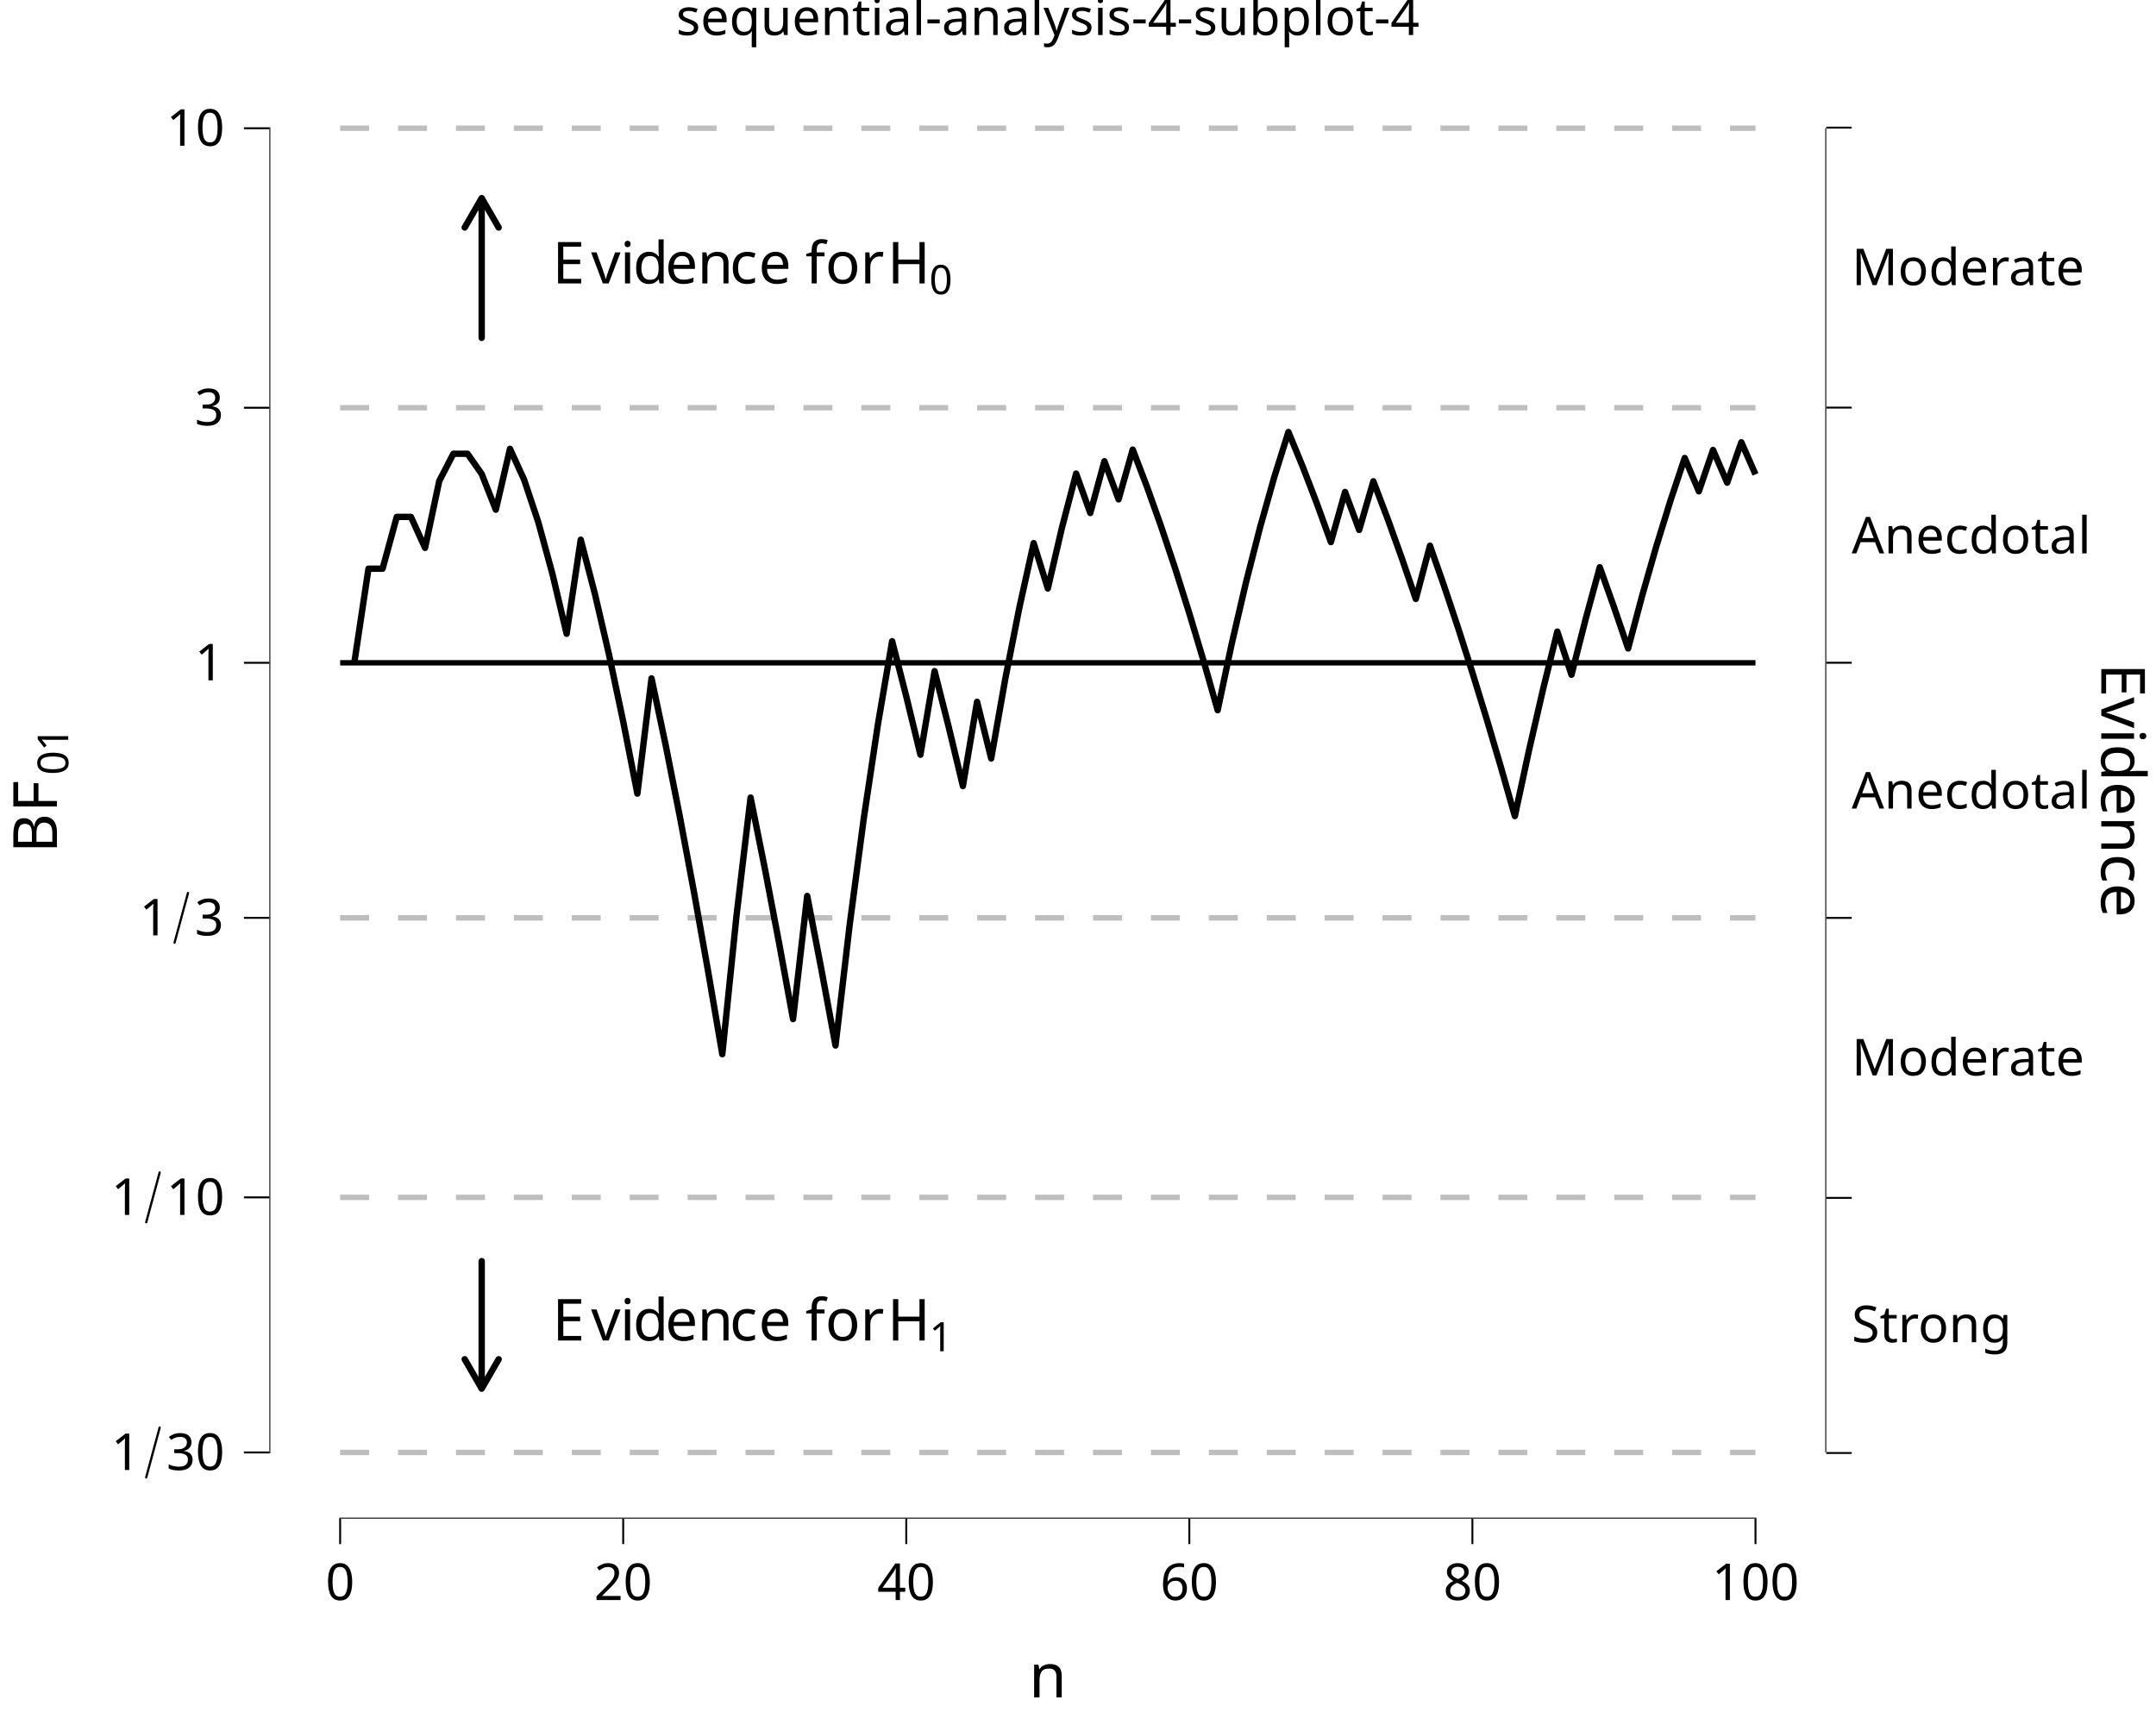
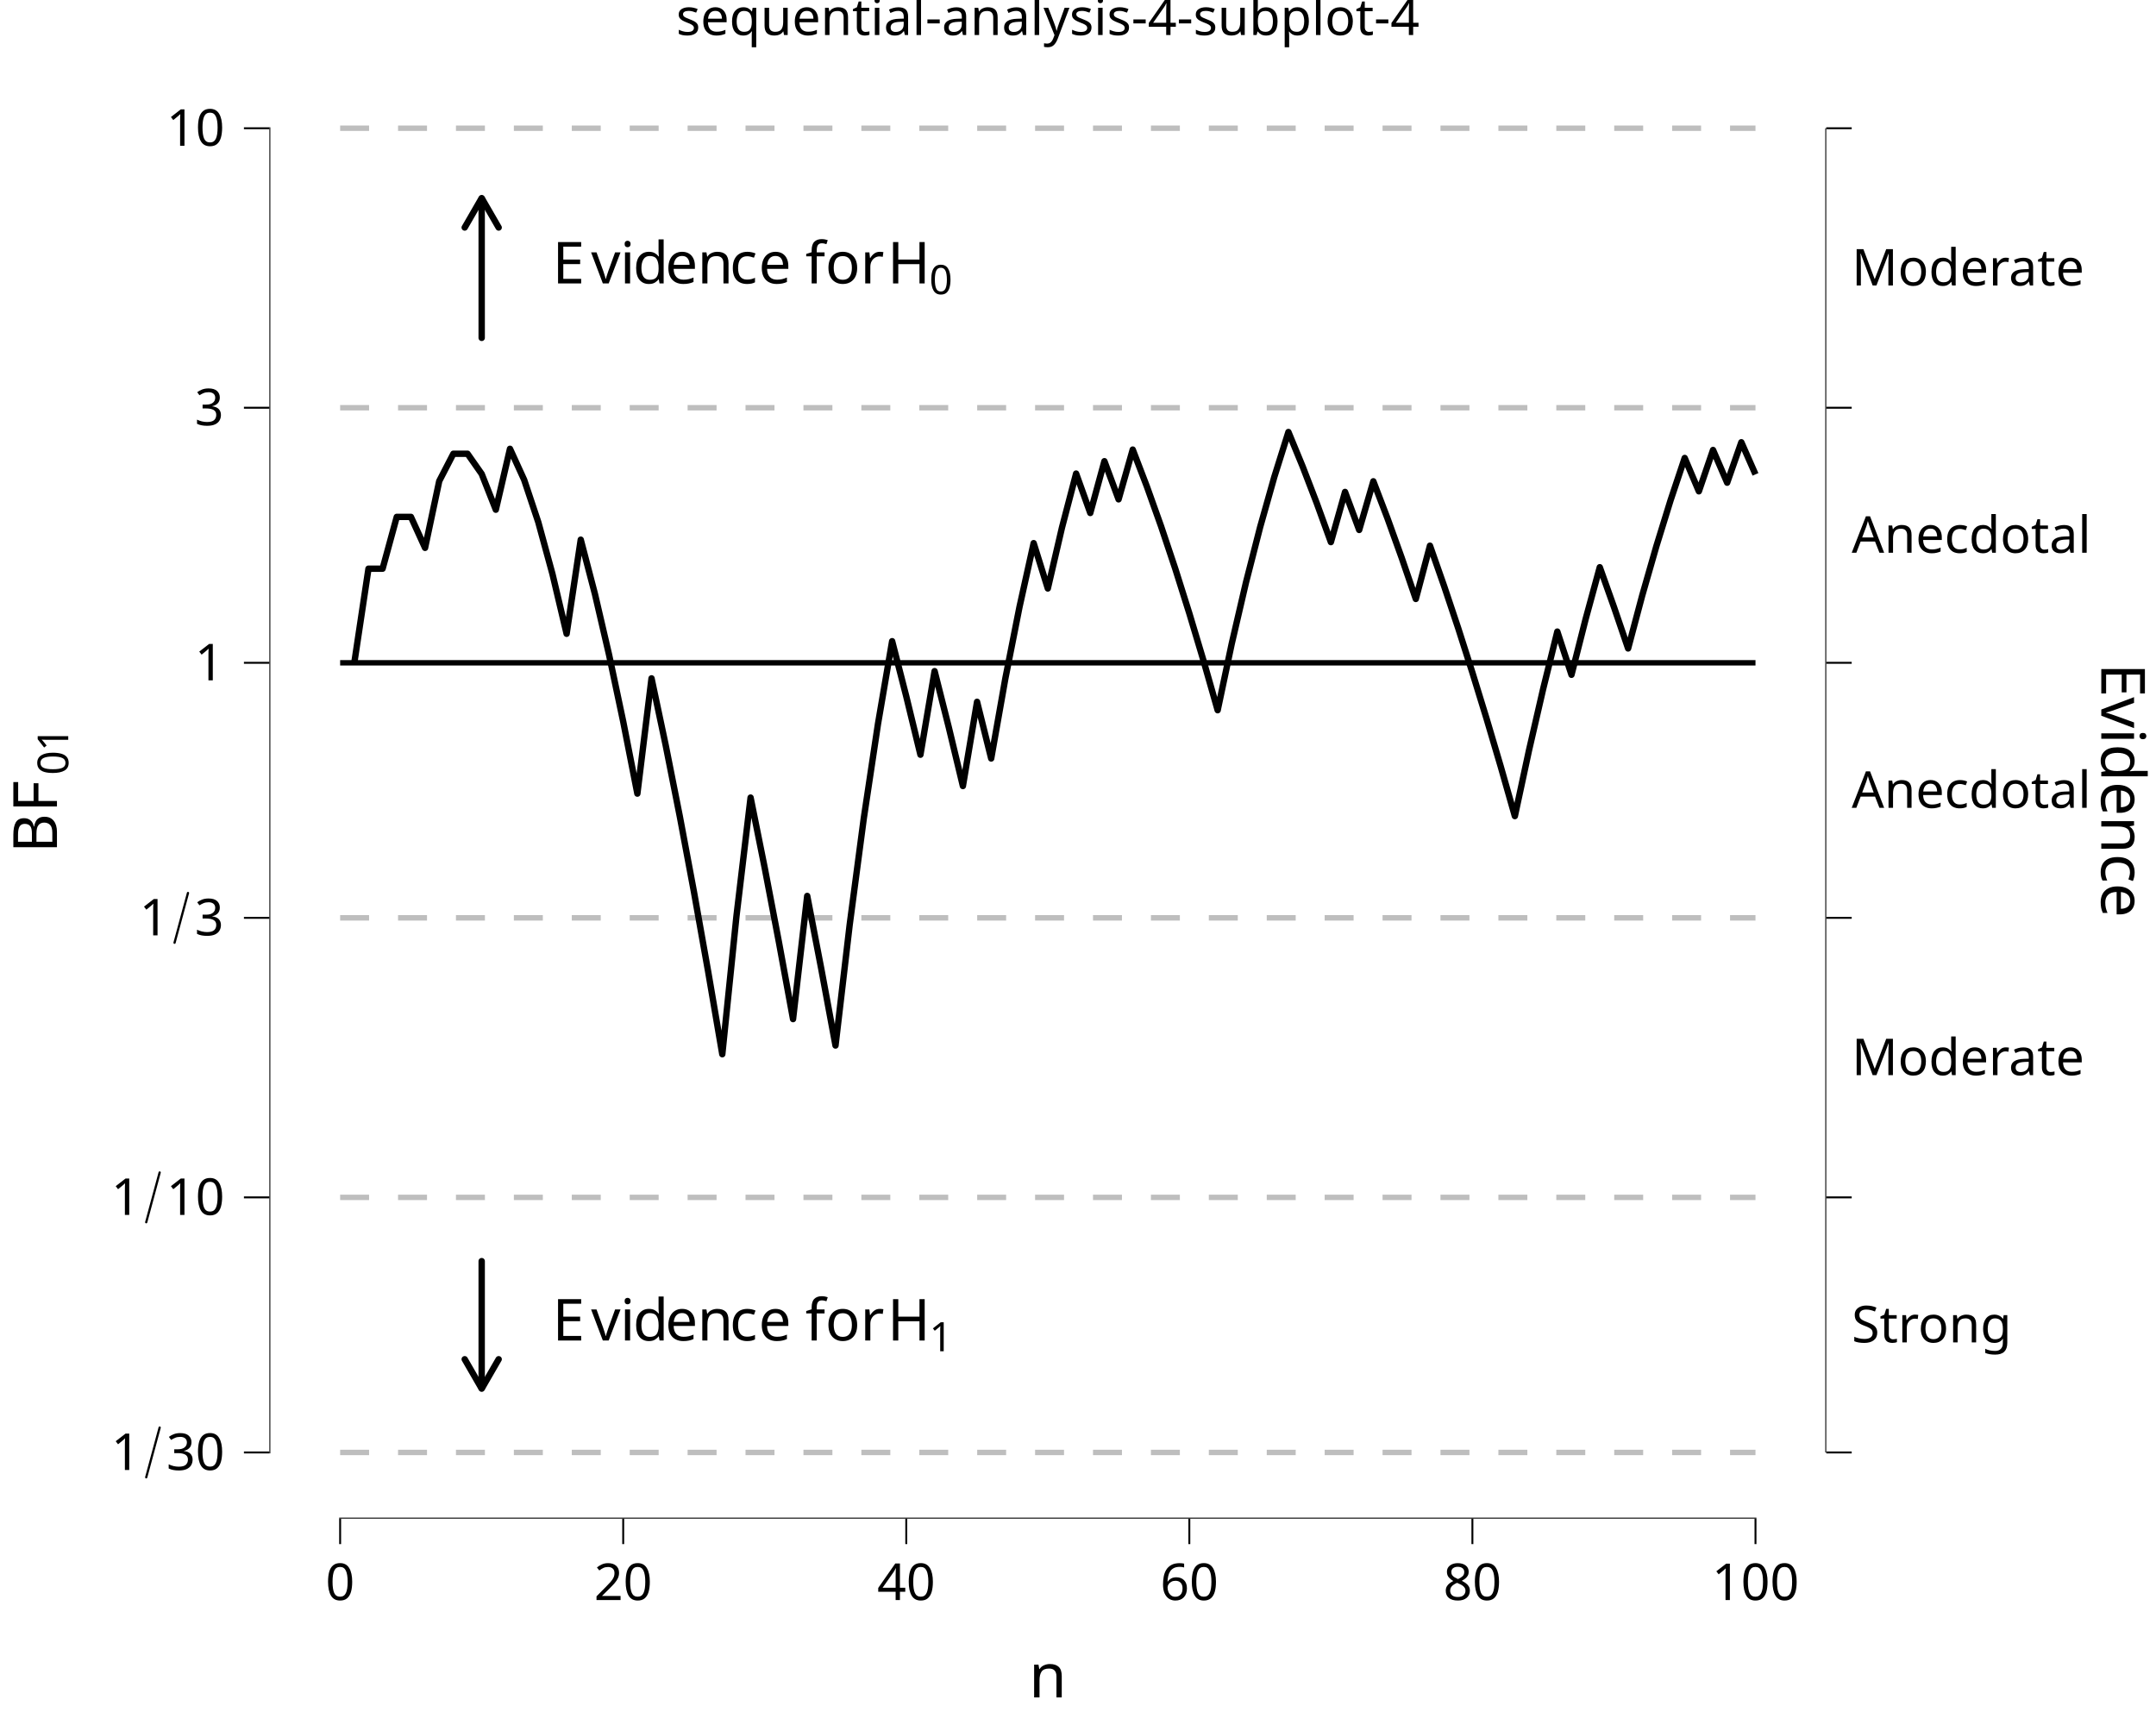
<svg xmlns="http://www.w3.org/2000/svg" class="svglite" data-engine-version="2.0" width="720.00pt" height="576.00pt" viewBox="0 0 720.00 576.00">
  <defs>
    <style type="text/css">
    .svglite line, .svglite polyline, .svglite polygon, .svglite path, .svglite rect, .svglite circle {
      fill: none;
      stroke: #000000;
      stroke-linecap: round;
      stroke-linejoin: round;
      stroke-miterlimit: 10.00;
    }
  </style>
  </defs>
  <rect width="100%" height="100%" style="stroke: none; fill: #FFFFFF;" />
  <defs>
    <clipPath id="cpMC4wMHw3MjAuMDB8MC4wMHw1NzYuMDA=">
      <rect x="0.00" y="0.00" width="720.00" height="576.00" />
    </clipPath>
  </defs>
  <g clip-path="url(#cpMC4wMHw3MjAuMDB8MC4wMHw1NzYuMDA=)">
    <rect x="-0" y="0.00" width="720.00" height="576.00" style="stroke-width: 10.67; stroke: none;" />
  </g>
  <defs>
    <clipPath id="cpODkuOTZ8NjA5Ljg4fDIwLjcxfDUwNy4wOQ==">
      <rect x="89.96" y="20.71" width="519.92" height="486.39" />
    </clipPath>
  </defs>
  <g clip-path="url(#cpODkuOTZ8NjA5Ljg4fDIwLjcxfDUwNy4wOQ==)">
    <rect x="89.96" y="20.71" width="519.92" height="486.39" style="stroke-width: 10.67; stroke: none;" />
    <line x1="113.59" y1="484.99" x2="586.25" y2="484.99" style="stroke-width: 1.81; stroke: #BEBEBE; stroke-dasharray: 9.67,9.67; stroke-linecap: butt;" />
    <line x1="113.59" y1="399.82" x2="586.25" y2="399.82" style="stroke-width: 1.81; stroke: #BEBEBE; stroke-dasharray: 9.67,9.67; stroke-linecap: butt;" />
    <line x1="113.59" y1="306.48" x2="586.25" y2="306.48" style="stroke-width: 1.81; stroke: #BEBEBE; stroke-dasharray: 9.67,9.67; stroke-linecap: butt;" />
    <line x1="113.59" y1="221.32" x2="586.25" y2="221.32" style="stroke-width: 1.81; stroke-linecap: butt;" />
    <line x1="113.59" y1="136.15" x2="586.25" y2="136.15" style="stroke-width: 1.81; stroke: #BEBEBE; stroke-dasharray: 9.67,9.67; stroke-linecap: butt;" />
    <line x1="113.59" y1="42.82" x2="586.25" y2="42.82" style="stroke-width: 1.81; stroke: #BEBEBE; stroke-dasharray: 9.67,9.67; stroke-linecap: butt;" />
    <polyline points="118.32,221.32 123.05,189.89 127.77,189.89 132.50,172.59 137.23,172.59 141.95,182.94 146.68,160.64 151.40,151.51 156.13,151.51 160.86,158.25 165.58,170.20 170.31,149.86 175.04,160.21 179.76,174.35 184.49,191.65 189.22,211.63 193.94,180.20 198.67,198.31 203.40,218.65 208.12,240.95 212.85,265.00 217.58,226.51 222.30,248.81 227.03,272.65 231.76,297.88 236.48,324.37 241.21,352.02 245.94,305.92 250.66,266.32 255.39,289.86 260.11,314.55 264.84,340.29 269.57,299.16 274.29,323.64 279.02,349.11 283.75,308.81 288.47,273.19 293.20,241.75 297.93,214.10 302.65,232.53 307.38,252.01 312.11,224.10 316.83,242.80 321.56,262.47 326.29,234.34 331.01,253.27 335.74,226.54 340.47,202.64 345.19,181.36 349.92,196.50 354.65,176.16 359.37,158.13 364.10,171.30 368.82,154.00 373.55,166.74 378.28,150.12 383.00,162.45 387.73,175.70 392.46,189.83 397.18,204.81 401.91,220.59 406.64,237.15 411.36,214.85 416.09,194.51 420.82,176.03 425.54,159.31 430.27,144.25 435.00,155.72 439.72,167.99 444.45,181.02 449.18,164.26 453.90,176.96 458.63,160.71 463.36,173.10 468.08,186.21 472.81,200.00 477.54,182.21 482.26,195.68 486.99,209.82 491.71,224.59 496.44,239.97 501.17,255.95 505.89,272.51 510.62,250.51 515.35,229.99 520.07,210.89 524.80,225.32 529.53,206.70 534.25,189.40 538.98,202.68 543.71,216.53 548.43,198.81 553.16,182.34 557.89,167.05 562.61,152.92 567.34,164.06 572.07,150.25 576.79,161.18 581.52,147.67 586.25,158.40 " style="stroke-width: 2.13; stroke-linecap: butt;" />
    <line x1="160.86" y1="421.11" x2="160.86" y2="463.69" style="stroke-width: 2.13; stroke-linejoin: bevel;" />
    <polyline points="155.19,453.87 160.86,463.69 166.53,453.87 " style="stroke-width: 2.13; stroke-linejoin: bevel;" />
    <line x1="160.86" y1="112.82" x2="160.86" y2="66.15" style="stroke-width: 2.13; stroke-linejoin: bevel;" />
    <polyline points="166.53,75.97 160.86,66.15 155.19,75.97 " style="stroke-width: 2.13; stroke-linejoin: bevel;" />
    <text x="184.49" y="447.62" style="font-size: 19.35px; font-family: sans;" textLength="12.91px" lengthAdjust="spacingAndGlyphs">E</text>
    <text x="197.40" y="447.62" style="font-size: 19.35px; font-family: sans;" textLength="9.68px" lengthAdjust="spacingAndGlyphs">v</text>
    <text x="207.08" y="447.62" style="font-size: 19.35px; font-family: sans;" textLength="4.30px" lengthAdjust="spacingAndGlyphs">i</text>
    <text x="211.38" y="447.62" style="font-size: 19.35px; font-family: sans;" textLength="10.76px" lengthAdjust="spacingAndGlyphs">d</text>
    <text x="222.14" y="447.62" style="font-size: 19.35px; font-family: sans;" textLength="10.76px" lengthAdjust="spacingAndGlyphs">e</text>
    <text x="232.90" y="447.62" style="font-size: 19.35px; font-family: sans;" textLength="10.76px" lengthAdjust="spacingAndGlyphs">n</text>
    <text x="243.66" y="447.62" style="font-size: 19.35px; font-family: sans;" textLength="9.68px" lengthAdjust="spacingAndGlyphs">c</text>
    <text x="253.34" y="447.62" style="font-size: 19.35px; font-family: sans;" textLength="10.76px" lengthAdjust="spacingAndGlyphs">e</text>
    <text x="264.10" y="447.62" style="font-size: 19.35px; font-family: sans;" textLength="4.84px" lengthAdjust="spacingAndGlyphs"> </text>
    <text x="268.94" y="447.62" style="font-size: 19.35px; font-family: sans;" textLength="22.58px" lengthAdjust="spacingAndGlyphs">for</text>
    <text x="291.52" y="447.62" style="font-size: 19.35px; font-family: sans;" textLength="4.84px" lengthAdjust="spacingAndGlyphs"> </text>
    <text x="296.36" y="447.62" style="font-size: 19.35px; font-family: sans;" textLength="13.98px" lengthAdjust="spacingAndGlyphs">H</text>
    <text x="310.34" y="451.20" style="font-size: 13.54px; font-family: sans;" textLength="7.53px" lengthAdjust="spacingAndGlyphs">1</text>
    <text x="184.49" y="94.64" style="font-size: 19.35px; font-family: sans;" textLength="12.91px" lengthAdjust="spacingAndGlyphs">E</text>
    <text x="197.40" y="94.64" style="font-size: 19.35px; font-family: sans;" textLength="9.68px" lengthAdjust="spacingAndGlyphs">v</text>
    <text x="207.08" y="94.64" style="font-size: 19.35px; font-family: sans;" textLength="4.30px" lengthAdjust="spacingAndGlyphs">i</text>
    <text x="211.38" y="94.64" style="font-size: 19.35px; font-family: sans;" textLength="10.76px" lengthAdjust="spacingAndGlyphs">d</text>
    <text x="222.14" y="94.64" style="font-size: 19.35px; font-family: sans;" textLength="10.76px" lengthAdjust="spacingAndGlyphs">e</text>
    <text x="232.90" y="94.64" style="font-size: 19.35px; font-family: sans;" textLength="10.76px" lengthAdjust="spacingAndGlyphs">n</text>
    <text x="243.66" y="94.64" style="font-size: 19.35px; font-family: sans;" textLength="9.68px" lengthAdjust="spacingAndGlyphs">c</text>
    <text x="253.34" y="94.64" style="font-size: 19.35px; font-family: sans;" textLength="10.76px" lengthAdjust="spacingAndGlyphs">e</text>
    <text x="264.10" y="94.64" style="font-size: 19.35px; font-family: sans;" textLength="4.84px" lengthAdjust="spacingAndGlyphs"> </text>
    <text x="268.94" y="94.64" style="font-size: 19.35px; font-family: sans;" textLength="22.58px" lengthAdjust="spacingAndGlyphs">for</text>
    <text x="291.52" y="94.64" style="font-size: 19.35px; font-family: sans;" textLength="4.84px" lengthAdjust="spacingAndGlyphs"> </text>
    <text x="296.36" y="94.64" style="font-size: 19.35px; font-family: sans;" textLength="13.98px" lengthAdjust="spacingAndGlyphs">H</text>
    <text x="310.34" y="98.22" style="font-size: 13.54px; font-family: sans;" textLength="7.53px" lengthAdjust="spacingAndGlyphs">0</text>
    <line x1="113.27" y1="507.09" x2="586.56" y2="507.09" style="stroke-width: 0.64; stroke-linecap: butt;" />
    <line x1="89.96" y1="485.30" x2="89.96" y2="42.50" style="stroke-width: 0.64; stroke-linecap: butt;" />
    <line x1="609.88" y1="484.99" x2="609.88" y2="42.82" style="stroke-width: 0.64; stroke-linecap: butt;" />
    <rect x="89.96" y="20.71" width="519.92" height="486.39" style="stroke-width: 0.00; stroke: none;" />
  </g>
  <g clip-path="url(#cpMC4wMHw3MjAuMDB8MC4wMHw1NzYuMDA=)">
    <polyline points="89.96,507.09 89.96,20.71 " style="stroke-width: 0.00; stroke: none; stroke-linecap: butt;" />
    <text x="37.13" y="490.84" style="font-size: 17.00px; font-family: sans;" textLength="9.46px" lengthAdjust="spacingAndGlyphs">1</text>
    <polyline points="48.83,493.29 53.32,476.68 " style="stroke-width: 0.75;" />
    <text x="55.57" y="490.84" style="font-size: 17.00px; font-family: sans;" textLength="18.91px" lengthAdjust="spacingAndGlyphs">30</text>
    <text x="37.13" y="405.67" style="font-size: 17.00px; font-family: sans;" textLength="9.46px" lengthAdjust="spacingAndGlyphs">1</text>
    <polyline points="48.83,408.12 53.32,391.51 " style="stroke-width: 0.75;" />
    <text x="55.57" y="405.67" style="font-size: 17.00px; font-family: sans;" textLength="18.91px" lengthAdjust="spacingAndGlyphs">10</text>
    <text x="46.58" y="312.33" style="font-size: 17.00px; font-family: sans;" textLength="9.46px" lengthAdjust="spacingAndGlyphs">1</text>
    <polyline points="58.29,314.79 62.78,298.18 " style="stroke-width: 0.75;" />
    <text x="65.03" y="312.33" style="font-size: 17.00px; font-family: sans;" textLength="9.46px" lengthAdjust="spacingAndGlyphs">3</text>
    <text x="65.03" y="227.17" style="font-size: 17.00px; font-family: sans;" textLength="9.46px" lengthAdjust="spacingAndGlyphs">1</text>
    <text x="65.03" y="142.01" style="font-size: 17.00px; font-family: sans;" textLength="9.46px" lengthAdjust="spacingAndGlyphs">3</text>
    <text x="55.57" y="48.67" style="font-size: 17.00px; font-family: sans;" textLength="18.91px" lengthAdjust="spacingAndGlyphs">10</text>
    <polyline points="81.46,484.99 89.96,484.99 " style="stroke-width: 0.64; stroke-linecap: butt;" />
    <polyline points="81.46,399.82 89.96,399.82 " style="stroke-width: 0.64; stroke-linecap: butt;" />
    <polyline points="81.46,306.48 89.96,306.48 " style="stroke-width: 0.64; stroke-linecap: butt;" />
    <polyline points="81.46,221.32 89.96,221.32 " style="stroke-width: 0.64; stroke-linecap: butt;" />
    <polyline points="81.46,136.15 89.96,136.15 " style="stroke-width: 0.64; stroke-linecap: butt;" />
    <polyline points="81.46,42.82 89.96,42.82 " style="stroke-width: 0.64; stroke-linecap: butt;" />
    <polyline points="609.88,507.09 609.88,20.71 " style="stroke-width: 0.00; stroke: none; stroke-linecap: butt;" />
-     <polyline points="609.88,485.18 618.38,485.18 " style="stroke-width: 0.64; stroke-linecap: butt;" />
-     <polyline points="609.88,442.34 618.38,442.34 " style="stroke-width: 0.64; stroke: none; stroke-linecap: butt;" />
-     <polyline points="609.88,399.98 618.38,399.98 " style="stroke-width: 0.64; stroke-linecap: butt;" />
-     <polyline points="609.88,353.24 618.38,353.24 " style="stroke-width: 0.64; stroke: none; stroke-linecap: butt;" />
-     <polyline points="609.88,306.50 618.38,306.50 " style="stroke-width: 0.64; stroke-linecap: butt;" />
-     <polyline points="609.88,264.14 618.38,264.14 " style="stroke-width: 0.64; stroke: none; stroke-linecap: butt;" />
-     <polyline points="609.88,221.30 618.38,221.30 " style="stroke-width: 0.64; stroke-linecap: butt;" />
-     <polyline points="609.88,178.94 618.38,178.94 " style="stroke-width: 0.64; stroke: none; stroke-linecap: butt;" />
-     <polyline points="609.88,136.10 618.38,136.10 " style="stroke-width: 0.64; stroke-linecap: butt;" />
-     <polyline points="609.88,89.36 618.38,89.36 " style="stroke-width: 0.64; stroke: none; stroke-linecap: butt;" />
-     <polyline points="609.88,42.62 618.38,42.62 " style="stroke-width: 0.64; stroke-linecap: butt;" />
-     <text x="618.38" y="448.19" style="font-size: 17.00px; font-family: sans;" textLength="50.09px" lengthAdjust="spacingAndGlyphs">Strong</text>
-     <text x="618.38" y="359.09" style="font-size: 17.00px; font-family: sans;" textLength="71.83px" lengthAdjust="spacingAndGlyphs">Moderate</text>
-     <text x="618.38" y="269.99" style="font-size: 17.00px; font-family: sans;" textLength="75.62px" lengthAdjust="spacingAndGlyphs">Anecdotal</text>
-     <text x="618.38" y="184.79" style="font-size: 17.00px; font-family: sans;" textLength="75.62px" lengthAdjust="spacingAndGlyphs">Anecdotal</text>
-     <text x="618.38" y="95.21" style="font-size: 17.00px; font-family: sans;" textLength="71.83px" lengthAdjust="spacingAndGlyphs">Moderate</text>
+     <polyline points="609.88,484.99 618.38,484.99 " style="stroke-width: 0.64; stroke-linecap: butt;" />
+     <polyline points="609.88,442.40 618.38,442.40 " style="stroke-width: 0.64; stroke: none; stroke-linecap: butt;" />
+     <polyline points="609.88,399.82 618.38,399.82 " style="stroke-width: 0.64; stroke-linecap: butt;" />
+     <polyline points="609.88,353.15 618.38,353.15 " style="stroke-width: 0.64; stroke: none; stroke-linecap: butt;" />
+     <polyline points="609.88,306.48 618.38,306.48 " style="stroke-width: 0.64; stroke-linecap: butt;" />
+     <polyline points="609.88,263.90 618.38,263.90 " style="stroke-width: 0.64; stroke: none; stroke-linecap: butt;" />
+     <polyline points="609.88,221.32 618.38,221.32 " style="stroke-width: 0.64; stroke-linecap: butt;" />
+     <polyline points="609.88,178.73 618.38,178.73 " style="stroke-width: 0.64; stroke: none; stroke-linecap: butt;" />
+     <polyline points="609.88,136.15 618.38,136.15 " style="stroke-width: 0.64; stroke-linecap: butt;" />
+     <polyline points="609.88,89.48 618.38,89.48 " style="stroke-width: 0.64; stroke: none; stroke-linecap: butt;" />
+     <polyline points="609.88,42.82 618.38,42.82 " style="stroke-width: 0.64; stroke-linecap: butt;" />
+     <text x="618.38" y="448.25" style="font-size: 17.00px; font-family: sans;" textLength="50.09px" lengthAdjust="spacingAndGlyphs">Strong</text>
+     <text x="618.38" y="359.00" style="font-size: 17.00px; font-family: sans;" textLength="71.83px" lengthAdjust="spacingAndGlyphs">Moderate</text>
+     <text x="618.38" y="269.75" style="font-size: 17.00px; font-family: sans;" textLength="75.62px" lengthAdjust="spacingAndGlyphs">Anecdotal</text>
+     <text x="618.38" y="184.58" style="font-size: 17.00px; font-family: sans;" textLength="75.62px" lengthAdjust="spacingAndGlyphs">Anecdotal</text>
+     <text x="618.38" y="95.33" style="font-size: 17.00px; font-family: sans;" textLength="71.83px" lengthAdjust="spacingAndGlyphs">Moderate</text>
    <polyline points="89.96,507.09 609.88,507.09 " style="stroke-width: 0.00; stroke: none; stroke-linecap: butt;" />
    <polyline points="113.59,515.60 113.59,507.09 " style="stroke-width: 0.64; stroke-linecap: butt;" />
    <polyline points="208.12,515.60 208.12,507.09 " style="stroke-width: 0.64; stroke-linecap: butt;" />
    <polyline points="302.65,515.60 302.65,507.09 " style="stroke-width: 0.64; stroke-linecap: butt;" />
    <polyline points="397.18,515.60 397.18,507.09 " style="stroke-width: 0.64; stroke-linecap: butt;" />
    <polyline points="491.71,515.60 491.71,507.09 " style="stroke-width: 0.64; stroke-linecap: butt;" />
    <polyline points="586.25,515.60 586.25,507.09 " style="stroke-width: 0.64; stroke-linecap: butt;" />
    <text x="113.59" y="534.27" text-anchor="middle" style="font-size: 17.00px; font-family: sans;" textLength="9.46px" lengthAdjust="spacingAndGlyphs">0</text>
    <text x="208.12" y="534.27" text-anchor="middle" style="font-size: 17.00px; font-family: sans;" textLength="18.91px" lengthAdjust="spacingAndGlyphs">20</text>
    <text x="302.65" y="534.27" text-anchor="middle" style="font-size: 17.00px; font-family: sans;" textLength="18.91px" lengthAdjust="spacingAndGlyphs">40</text>
    <text x="397.18" y="534.27" text-anchor="middle" style="font-size: 17.00px; font-family: sans;" textLength="18.91px" lengthAdjust="spacingAndGlyphs">60</text>
    <text x="491.71" y="534.27" text-anchor="middle" style="font-size: 17.00px; font-family: sans;" textLength="18.91px" lengthAdjust="spacingAndGlyphs">80</text>
    <text x="586.25" y="534.27" text-anchor="middle" style="font-size: 17.00px; font-family: sans;" textLength="28.37px" lengthAdjust="spacingAndGlyphs">100</text>
    <text x="349.92" y="566.78" text-anchor="middle" style="font-size: 20.40px; font-family: sans;" textLength="11.35px" lengthAdjust="spacingAndGlyphs">n</text>
    <text transform="translate(19.02,284.88) rotate(-90)" style="font-size: 20.40px; font-family: sans;" textLength="13.61px" lengthAdjust="spacingAndGlyphs">B</text>
    <text transform="translate(19.02,271.27) rotate(-90)" style="font-size: 20.40px; font-family: sans;" textLength="12.46px" lengthAdjust="spacingAndGlyphs">F</text>
    <text transform="translate(22.79,258.81) rotate(-90)" style="font-size: 14.28px; font-family: sans;" textLength="7.94px" lengthAdjust="spacingAndGlyphs">0</text>
    <text transform="translate(22.79,250.87) rotate(-90)" style="font-size: 14.28px; font-family: sans;" textLength="7.94px" lengthAdjust="spacingAndGlyphs">1</text>
    <text transform="translate(701.73,263.90) rotate(90)" text-anchor="middle" style="font-size: 20.40px; font-family: sans;" textLength="83.94px" lengthAdjust="spacingAndGlyphs">Evidence</text>
    <text x="349.92" y="11.70" text-anchor="middle" style="font-size: 17.00px; font-family: sans;" textLength="235.32px" lengthAdjust="spacingAndGlyphs">sequential-analysis-4-subplot-4</text>
  </g>
</svg>
